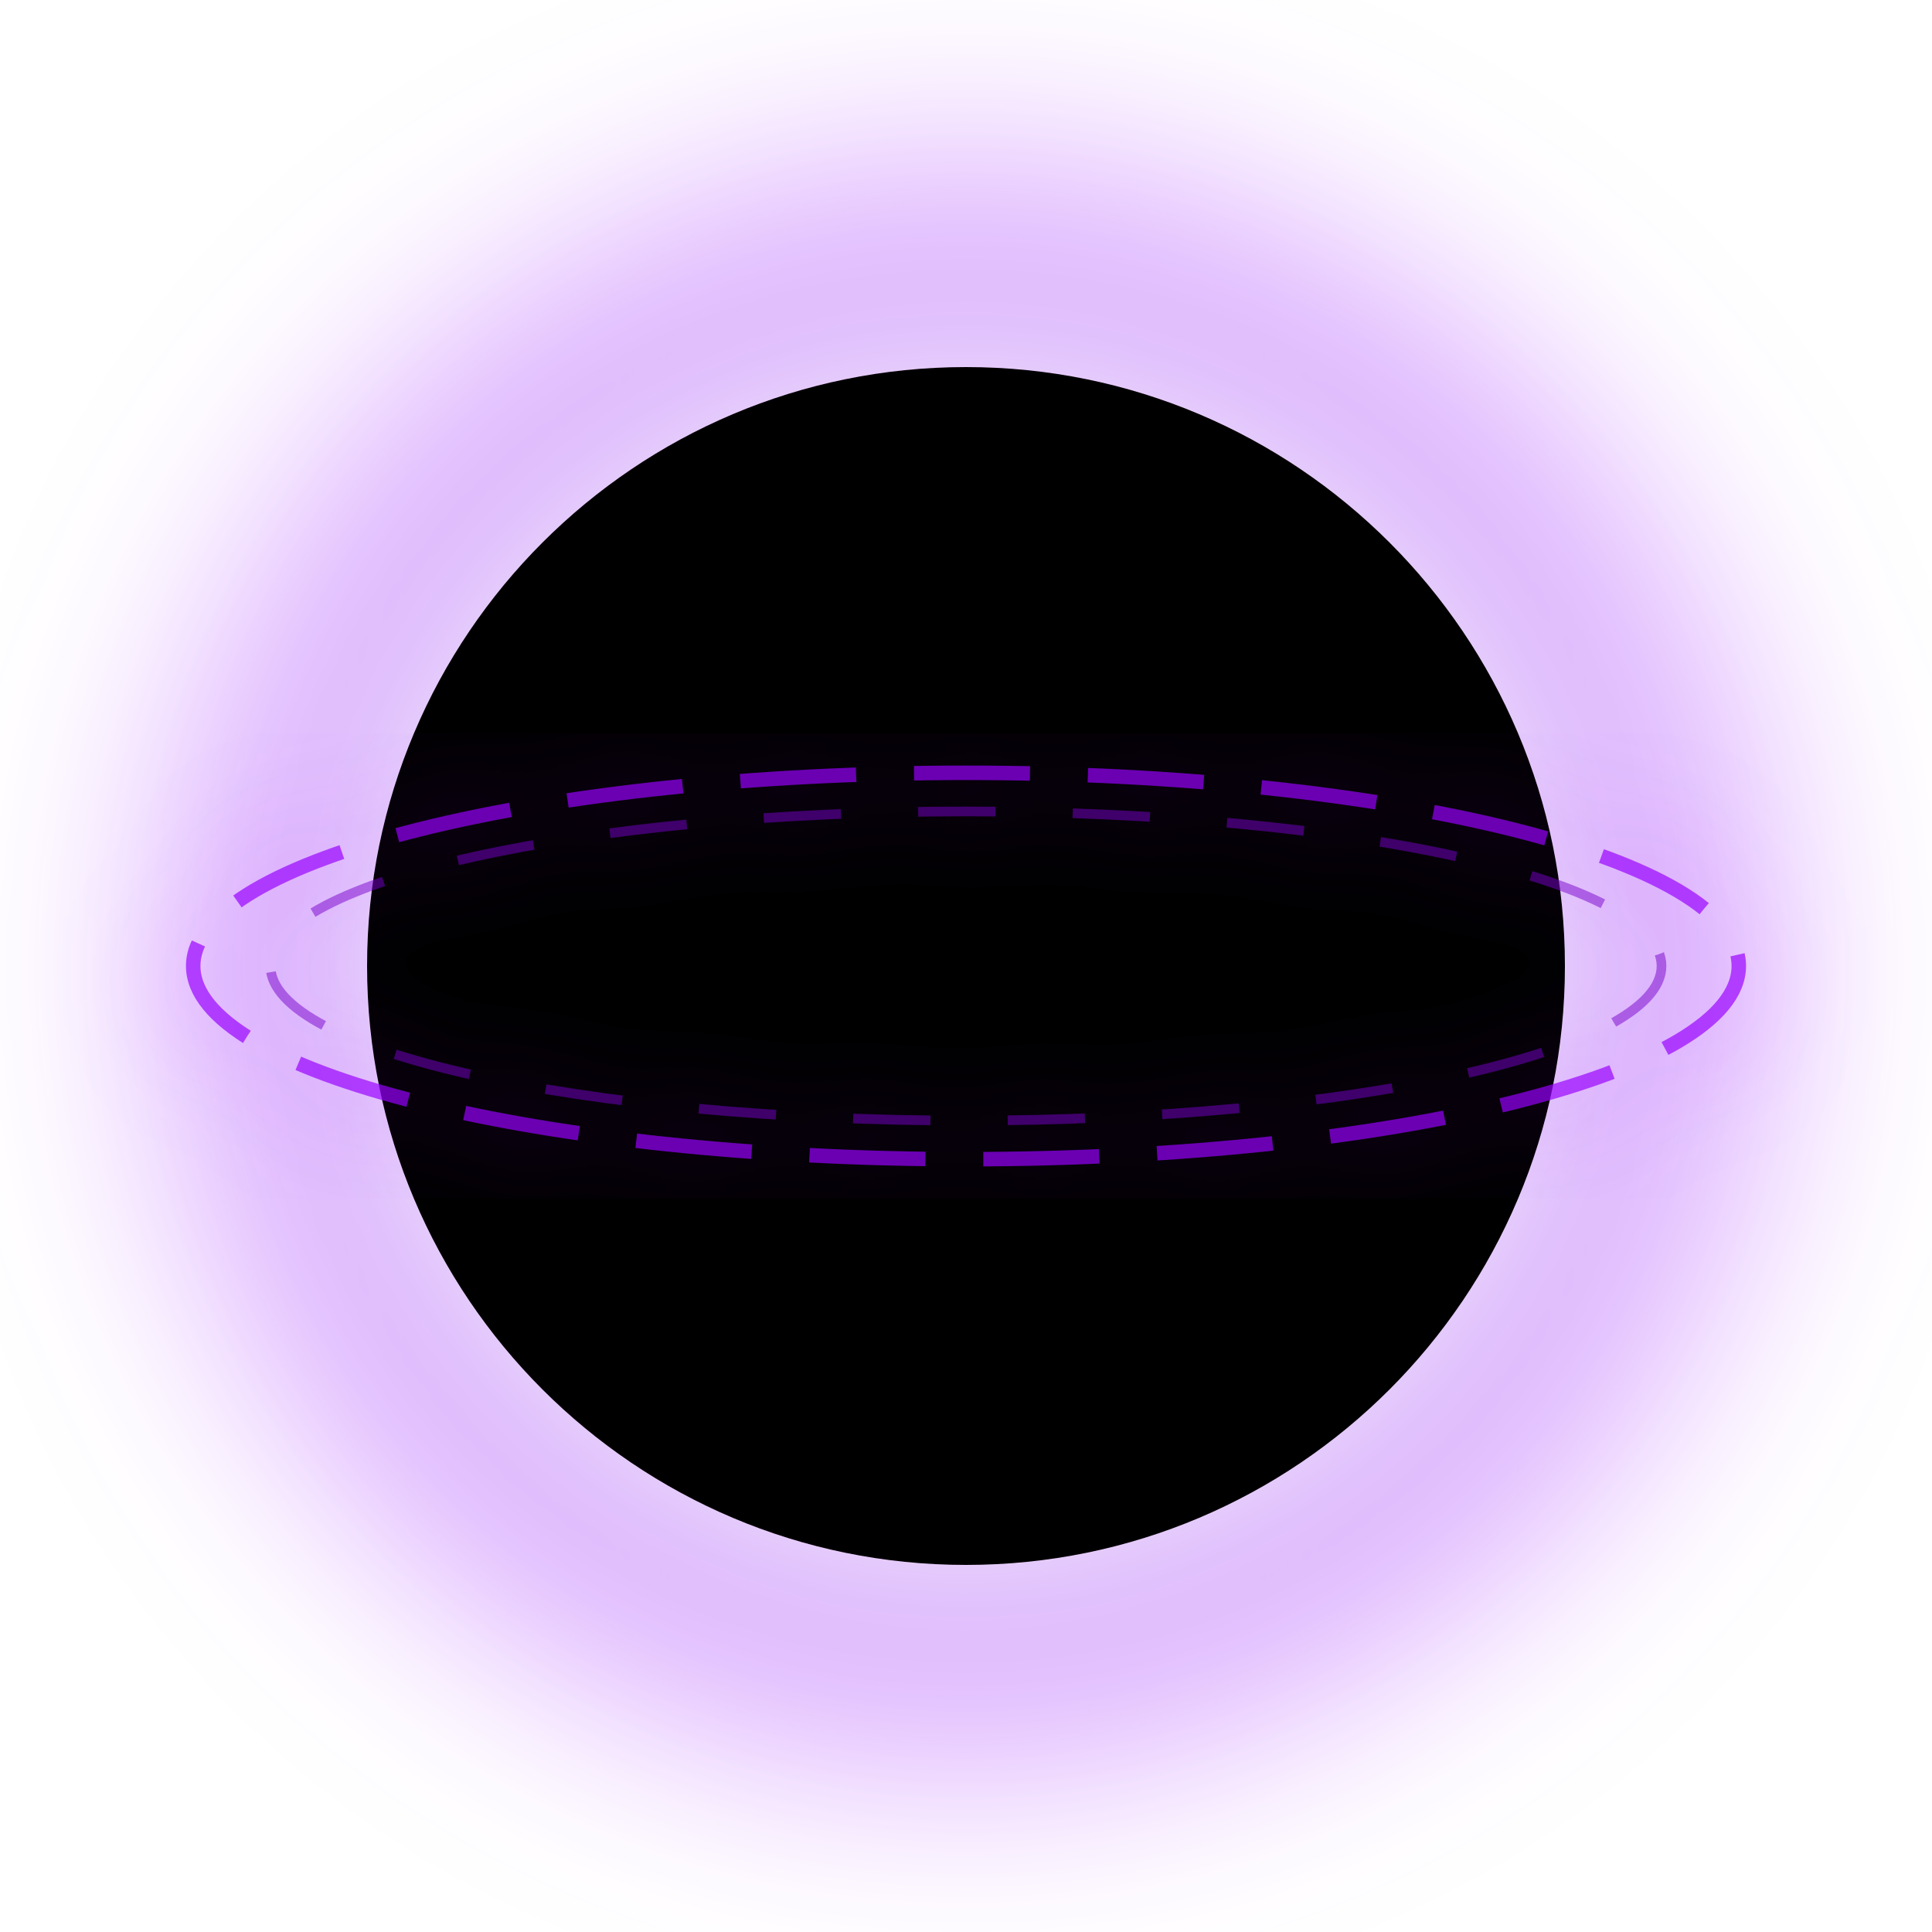
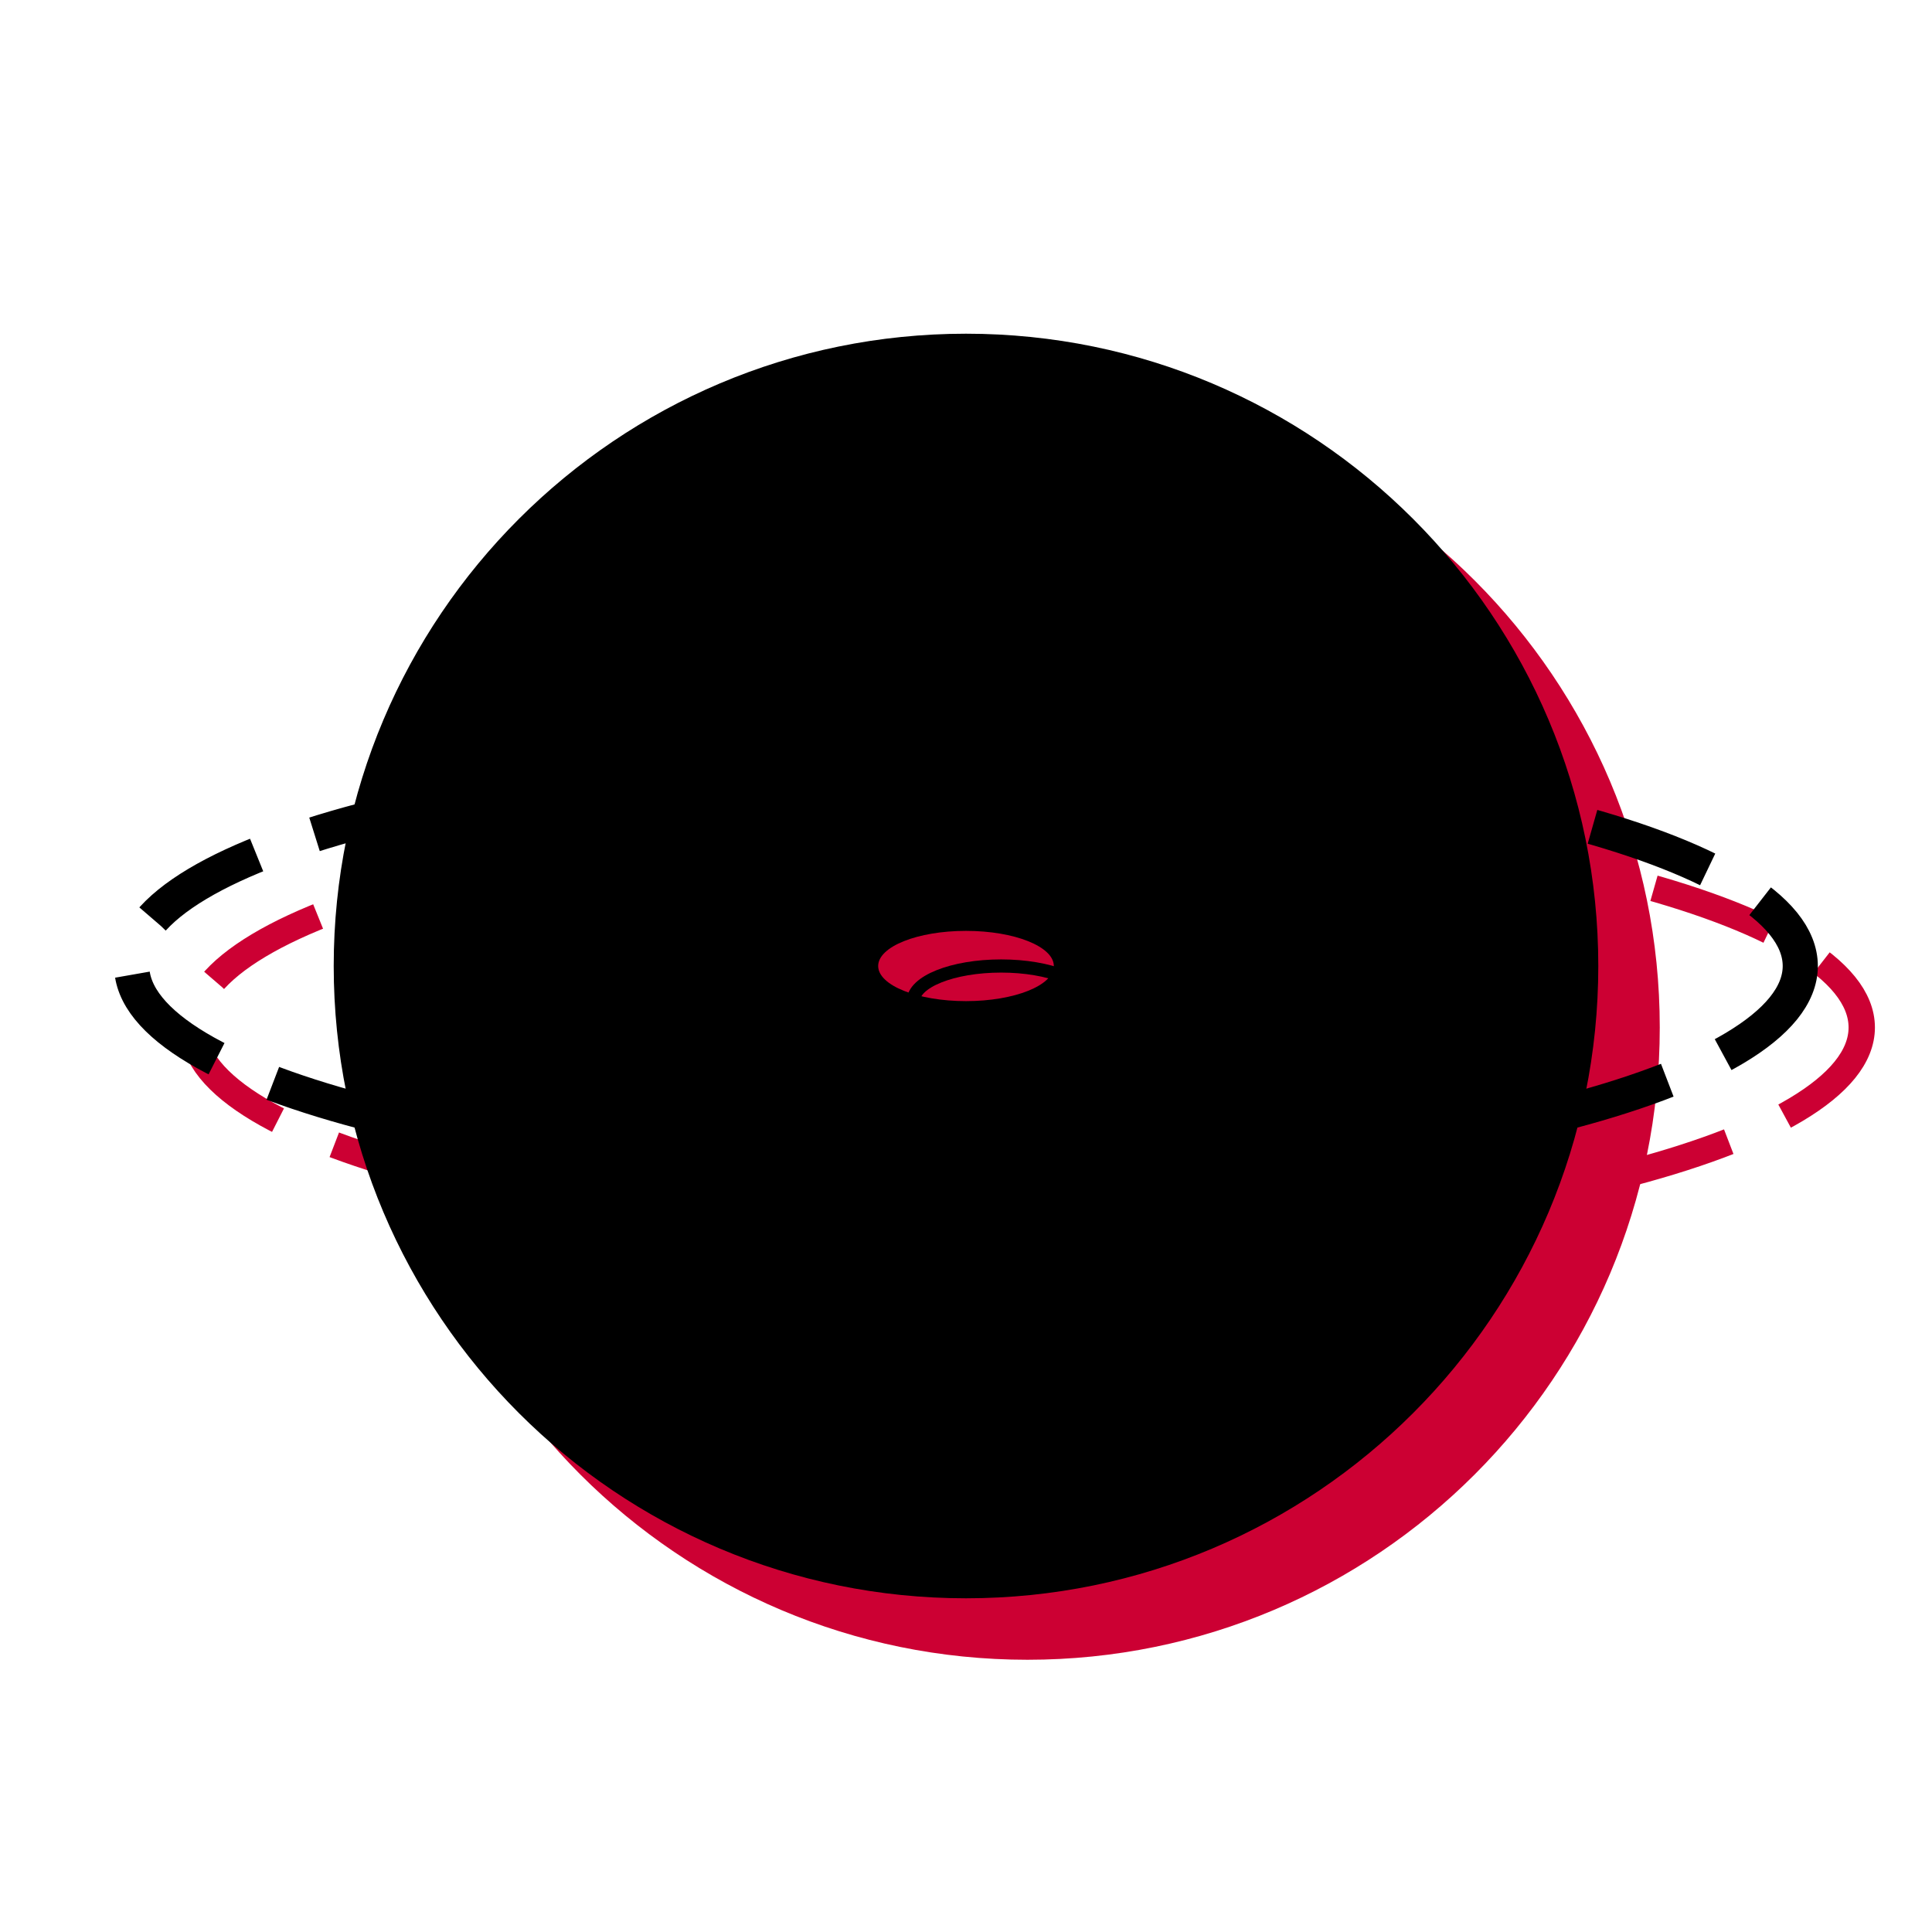
- <svg xmlns="http://www.w3.org/2000/svg" viewBox="0 0 200 200" width="200" height="200">
-   <defs>
-     <radialGradient id="planetAura" cx="50%" cy="50%" r="50%">
-       <stop offset="55%" stop-color="#6600cc" stop-opacity="0" />
-       <stop offset="80%" stop-color="#8800ff" stop-opacity="0.5" />
-       <stop offset="100%" stop-color="#aa00ff" stop-opacity="0" />
-     </radialGradient>
-     <radialGradient id="crackLight" cx="50%" cy="50%" r="50%">
-       <stop offset="0%" stop-color="#ff3300" stop-opacity="0.9" />
-       <stop offset="100%" stop-color="#ff0000" stop-opacity="0" />
-     </radialGradient>
-     <filter id="bloom">
-       <feGaussianBlur stdDeviation="6" result="b" />
-       <feMerge>
-         <feMergeNode in="b" />
-         <feMergeNode in="SourceGraphic" />
-       </feMerge>
-     </filter>
-     <filter id="softBloom">
-       <feGaussianBlur stdDeviation="10" />
-     </filter>
-     <clipPath id="planetMask">
-       <circle cx="100" cy="100" r="62" />
-     </clipPath>
-   </defs>
-   <circle cx="100" cy="100" r="90" fill="url(#planetAura)" filter="url(#softBloom)" opacity="0.8" />
-   <g clip-path="url(#planetMask)" filter="url(#bloom)" opacity="0.85">
-     <path d="M85,50 Q92,70 88,90 Q95,110 88,130" stroke="#ff2200" stroke-width="2.5" fill="none" />
-     <path d="M100,45 Q106,68 100,88 Q108,108 100,128" stroke="#ff3300" stroke-width="2" fill="none" />
-     <path d="M70,80 Q85,85 100,80 Q115,76 130,82" stroke="#ff1100" stroke-width="1.8" fill="none" />
-     <path d="M80,118 Q92,108 108,115" stroke="#cc2200" stroke-width="1.5" fill="none" />
-     <circle cx="88" cy="90" r="4" fill="#ff4400" />
-     <circle cx="100" cy="88" r="3" fill="#ff3300" />
-   </g>
-   <circle cx="100" cy="100" r="62" fill="#000000" />
-   <ellipse cx="100" cy="100" rx="80" ry="20" fill="none" stroke="#9900ff" stroke-width="1.5" stroke-dasharray="12,6" opacity="0.7" filter="url(#bloom)" />
-   <ellipse cx="100" cy="100" rx="72" ry="16" fill="none" stroke="#7700cc" stroke-width="1" stroke-dasharray="8,8" opacity="0.5" />
+ <svg xmlns="http://www.w3.org/2000/svg" viewBox="0 0 220 220" width="220" height="220">
+   <circle cx="117" cy="117" r="72" fill="#cc0033" />
+   <ellipse cx="117" cy="117" rx="95" ry="24" fill="none" stroke="#cc0033" stroke-width="3" stroke-dasharray="14,7" />
+   <circle cx="110" cy="110" r="72" fill="#000000" />
+   <ellipse cx="110" cy="110" rx="95" ry="24" fill="none" stroke="#000000" stroke-width="4" stroke-dasharray="14,7" />
+   <ellipse cx="110" cy="110" rx="10" ry="4" fill="#cc0033" />
+   <ellipse cx="110" cy="110" rx="10" ry="4" fill="none" stroke="#000000" stroke-width="1.5" transform="translate(4,4)" />
</svg>
